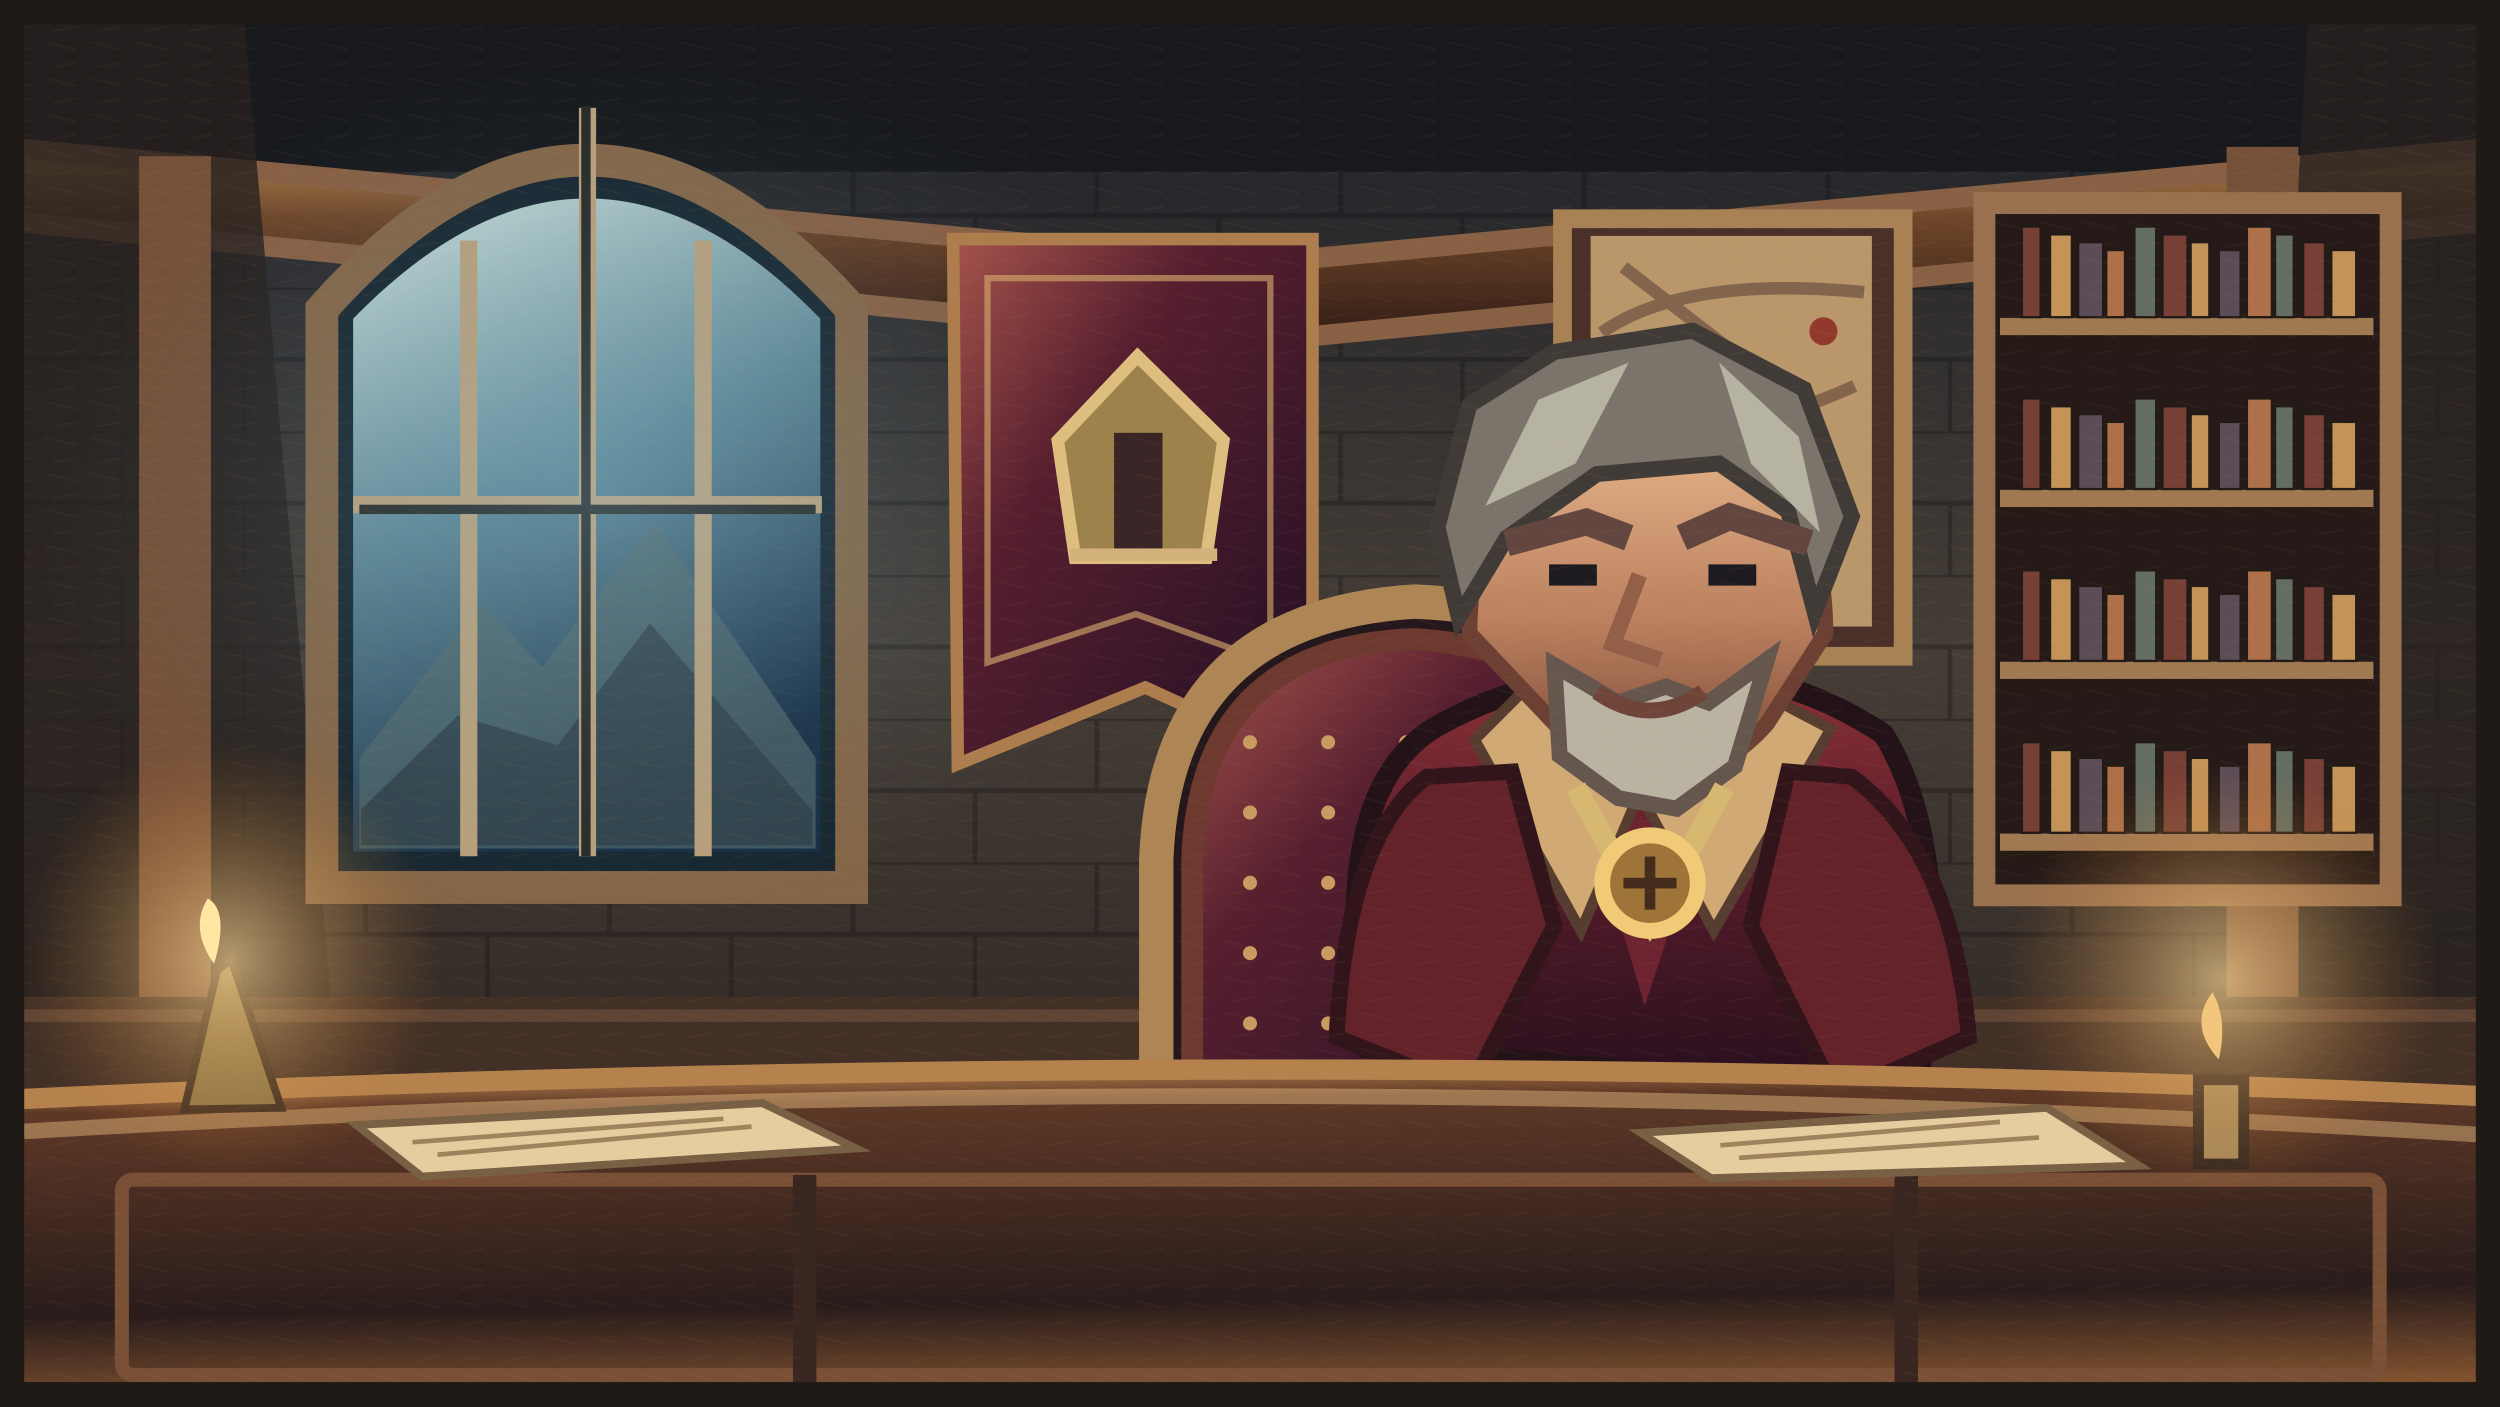
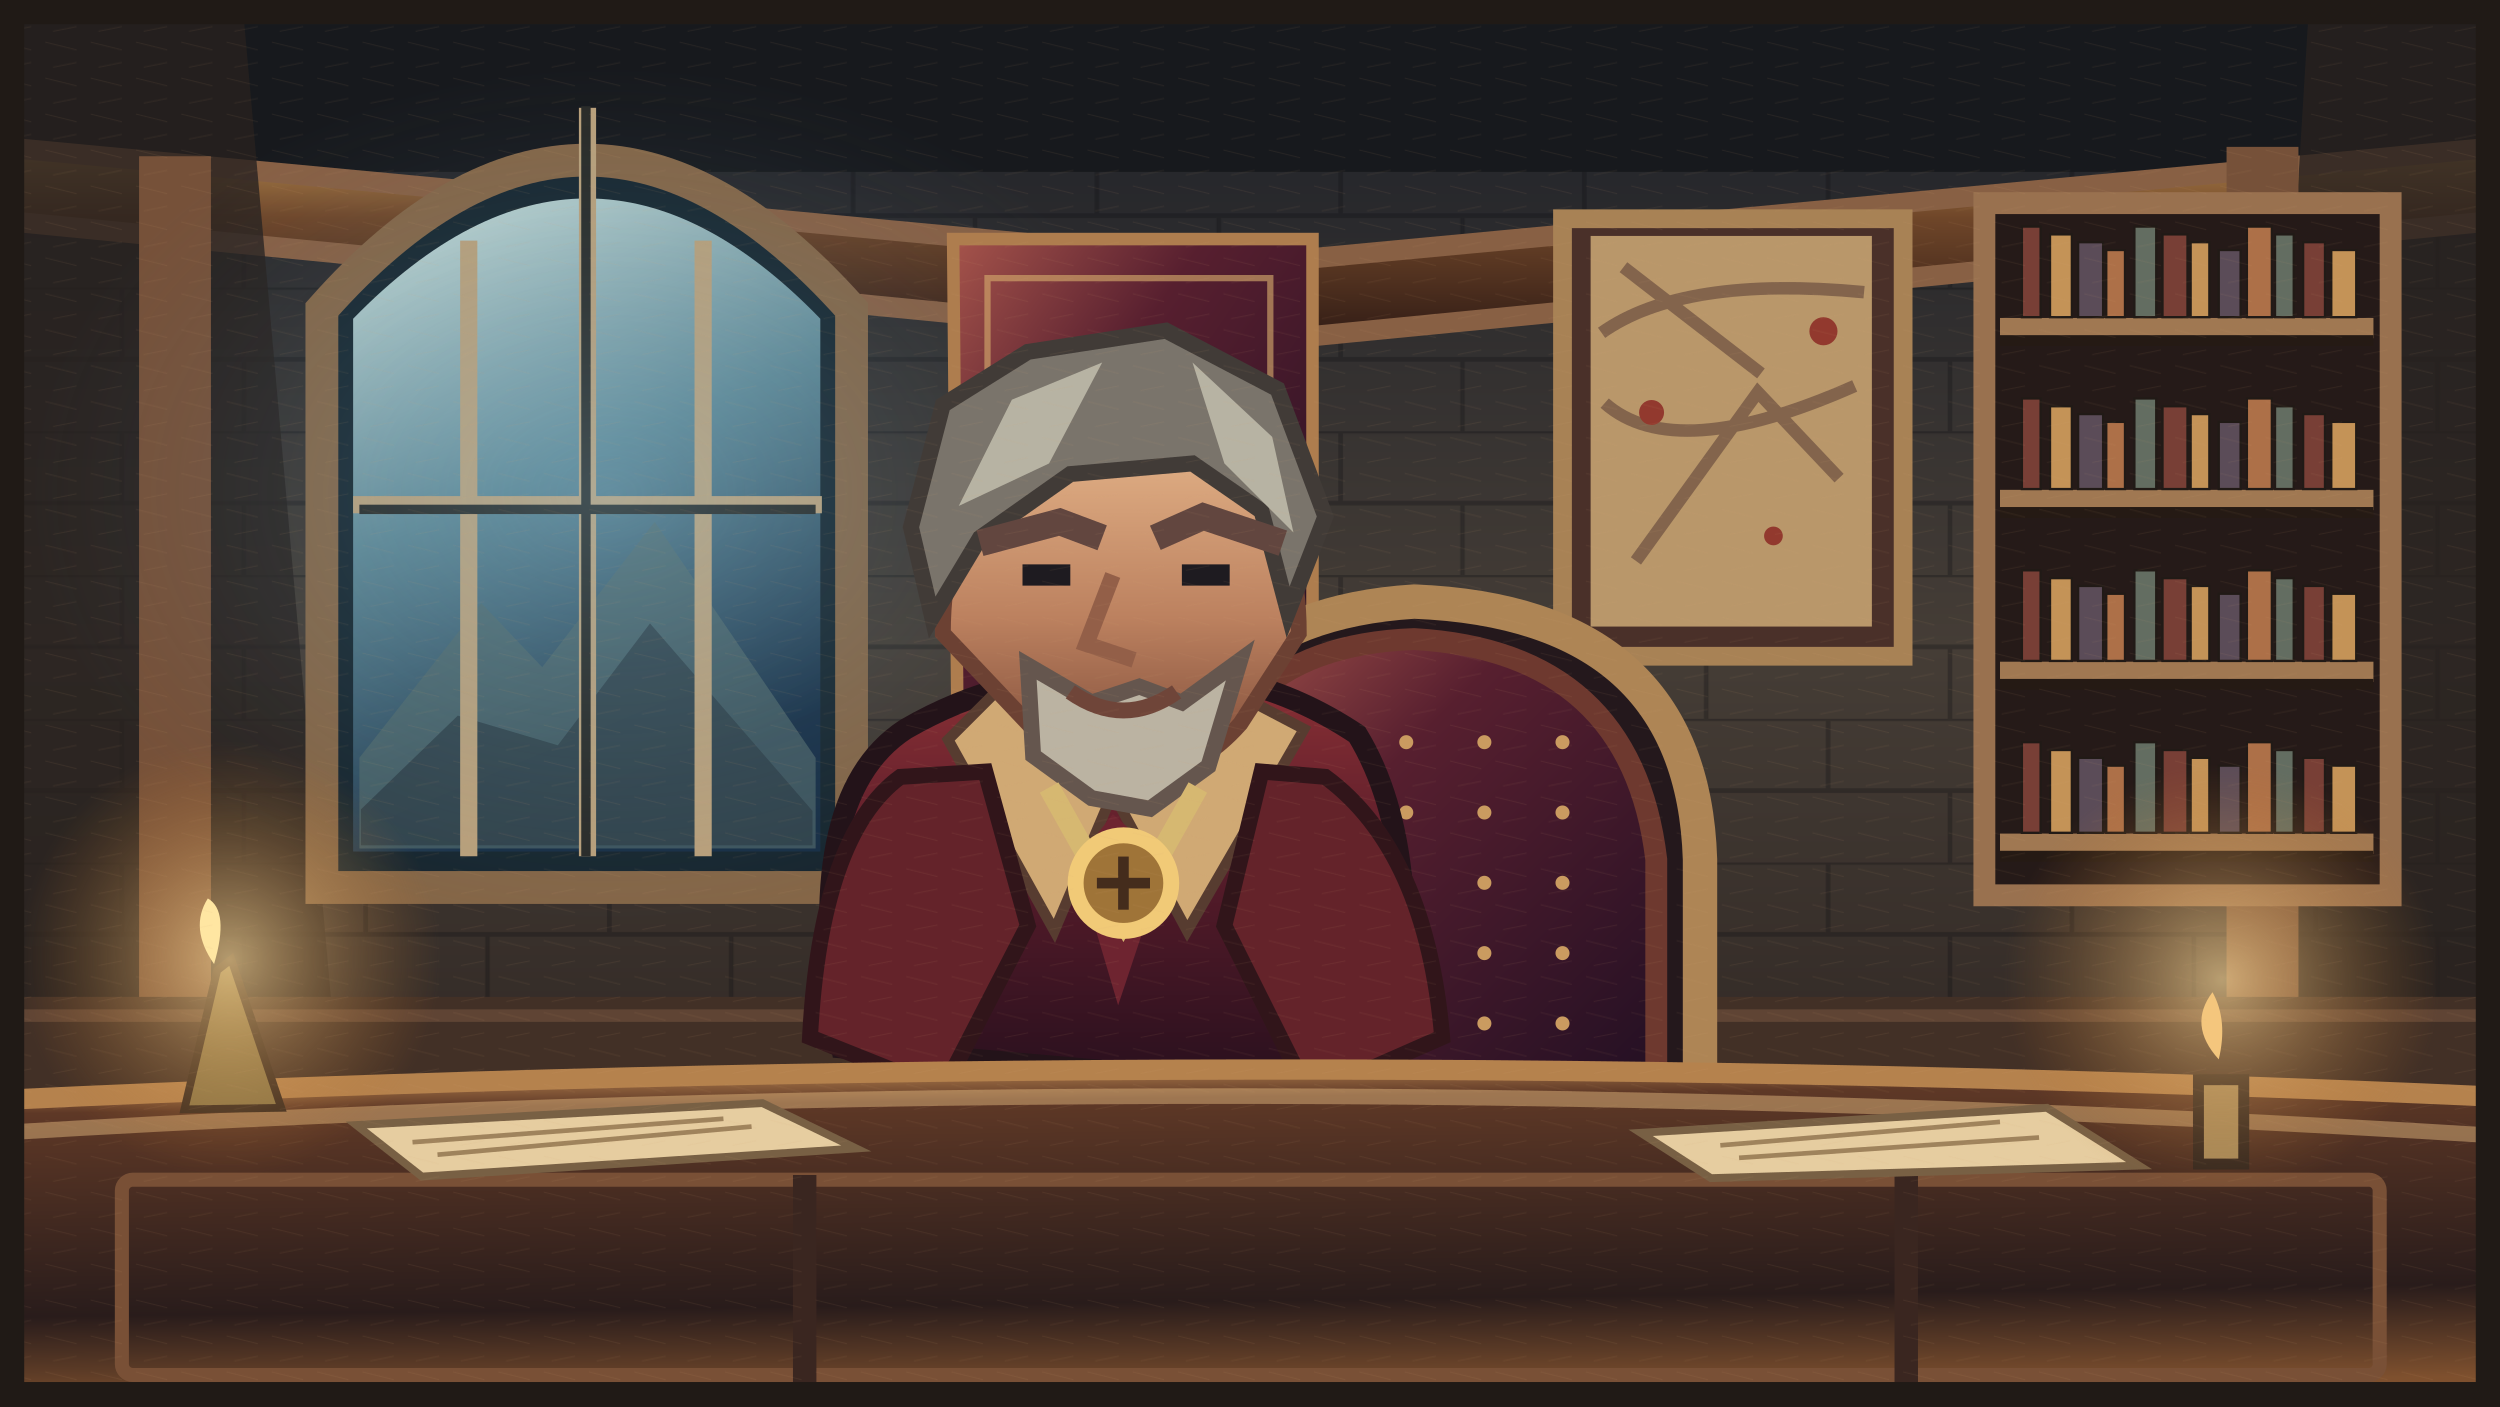
<svg xmlns="http://www.w3.org/2000/svg" viewBox="0 0 1600 900" width="1600" height="900">
  <defs>
    <linearGradient id="wall" x2="0" y2="1">
      <stop stop-color="#30231b" />
      <stop offset=".64" stop-color="#745238" />
      <stop offset="1" stop-color="#38261c" />
    </linearGradient>
    <linearGradient id="wood" x2="0" y2="1">
      <stop stop-color="#b0844b" />
      <stop offset=".36" stop-color="#6f4629" />
      <stop offset="1" stop-color="#301b15" />
    </linearGradient>
    <linearGradient id="robe" x2="0" y2="1">
      <stop stop-color="#8b3035" />
      <stop offset=".48" stop-color="#551b29" />
      <stop offset="1" stop-color="#260f1d" />
    </linearGradient>
    <linearGradient id="skin" x2="0" y2="1">
      <stop stop-color="#e5b58a" />
      <stop offset=".55" stop-color="#bc815f" />
      <stop offset="1" stop-color="#794736" />
    </linearGradient>
    <radialGradient id="sun">
      <stop stop-color="#ffdda0" stop-opacity=".5" />
      <stop offset="1" stop-color="#b4672b" stop-opacity="0" />
    </radialGradient>
    <pattern id="grain" width="10" height="9" patternUnits="userSpaceOnUse">
      <path d="M1 2h3M7 7h2" stroke="#160d0a" opacity=".25" />
    </pattern>
    <linearGradient id="office-wall" x2="0" y2="1">
      <stop stop-color="#1c2028" />
      <stop offset=".46" stop-color="#453d36" />
      <stop offset="1" stop-color="#241b19" />
    </linearGradient>
    <linearGradient id="office-desk" x2=".1" y2="1">
      <stop stop-color="#cc9559" />
      <stop offset=".13" stop-color="#5e3826" />
      <stop offset=".73" stop-color="#291c1b" />
      <stop offset="1" stop-color="#7e502e" />
    </linearGradient>
    <linearGradient id="office-red" x2="1" y2="1">
      <stop stop-color="#a6544b" />
      <stop offset=".35" stop-color="#571f2f" />
      <stop offset="1" stop-color="#210f23" />
    </linearGradient>
    <linearGradient id="office-glass" x2=".3" y2="1">
      <stop stop-color="#cde1dc" />
      <stop offset=".5" stop-color="#5e8794" />
      <stop offset="1" stop-color="#182f46" />
    </linearGradient>
    <radialGradient id="office-warm">
      <stop stop-color="#ffdb98" stop-opacity=".65" />
      <stop offset="1" stop-color="#bd7229" stop-opacity="0" />
    </radialGradient>
    <radialGradient id="office-blue">
      <stop stop-color="#8ec5df" stop-opacity=".6" />
      <stop offset="1" stop-color="#52768b" stop-opacity="0" />
    </radialGradient>
    <pattern id="office-stone" width="156" height="92" patternUnits="userSpaceOnUse">
      <path d="M0 0H156M0 46H156M78 0V46M0 46V92M156 46V92" stroke="#111113" stroke-width="3" opacity=".31" fill="none" />
    </pattern>
    <pattern id="office-grain" width="29" height="23" patternUnits="userSpaceOnUse">
      <path d="M0 4l20 5M5 20l15-3" stroke="#d2a272" opacity=".14" stroke-width=".65" />
    </pattern>
  </defs>
  <rect width="1600" height="900" fill="url(#office-wall)" />
  <rect width="1600" height="650" fill="url(#office-stone)" />
  <path d="M0 0H1600V110H0Z" fill="#17191d" />
  <path d="M0 94 800 169 1600 94V141L800 219 0 141Z" fill="url(#wood)" stroke="#886044" stroke-width="13" />
  <path d="M0 0h155l58 652-76 248H0Z M1478 0h122v900h-96l-66-248Z" fill="#27211e" opacity=".8" />
  <path d="M112 100V650M1448 94V650" stroke="#765139" stroke-width="46" />
  <path d="M206 198Q375 7 545 198V568H206Z" fill="#17262f" stroke="#856647" stroke-width="21" />
  <path d="M226 204Q376 50 525 204V545H226Z" fill="url(#office-glass)" />
  <path d="M230 485l78-99 39 41 72-93 103 151v58H230Z" fill="#546c6b" opacity=".63" />
  <path d="M231 518l62-60 64 19 59-78 104 120v22H231Z" fill="#2e3e47" opacity=".8" />
  <path d="M376 69V548M226 323H526M300 154V548M450 154V548" stroke="#bba17b" stroke-width="11" />
  <path d="M375 68V548M230 326h292" stroke="#292a27" stroke-width="6" />
  <ellipse cx="390" cy="316" rx="372" ry="275" fill="url(#office-blue)" opacity=".42" />
  <path d="M610 153h230v336L733 440 613 489Z" fill="url(#office-red)" stroke="#ae7d4e" stroke-width="8" />
  <path d="M632 178h181v246l-86-31-95 31Z" fill="none" stroke="#d1a66a" stroke-width="4" opacity=".65" />
  <path d="M677 282l51-54 55 54-11 75h-84Z" fill="#9e824b" stroke="#debe7f" stroke-width="8" />
  <path d="M713 277h31v80h-31Z" fill="#392525" />
  <path d="M685 355h94" stroke="#d3b27c" stroke-width="8" />
  <path d="M1270 130H1530V573H1270Z" fill="#251a18" stroke="#99714f" stroke-width="14" />
  <path d="M1280 210h239" stroke="#a07852" stroke-width="13" />
  <path d="M1280 218h239" stroke="#251a14" stroke-width="7" />
  <path d="M1294 145h12v58h-12Z" fill="#783f36" stroke="#211a16" stroke-width="1.5" />
  <path d="M1312 150h14v53h-14Z" fill="#c49357" stroke="#211a16" stroke-width="1.5" />
  <path d="M1330 155h16v48h-16Z" fill="#5b4c58" stroke="#211a16" stroke-width="1.5" />
  <path d="M1348 160h12v43h-12Z" fill="#ad7048" stroke="#211a16" stroke-width="1.5" />
  <path d="M1366 145h14v58h-14Z" fill="#636d61" stroke="#211a16" stroke-width="1.5" />
  <path d="M1384 150h16v53h-16Z" fill="#783f36" stroke="#211a16" stroke-width="1.5" />
  <path d="M1402 155h12v48h-12Z" fill="#c49357" stroke="#211a16" stroke-width="1.5" />
  <path d="M1420 160h14v43h-14Z" fill="#5b4c58" stroke="#211a16" stroke-width="1.5" />
  <path d="M1438 145h16v58h-16Z" fill="#ad7048" stroke="#211a16" stroke-width="1.5" />
  <path d="M1456 150h12v53h-12Z" fill="#636d61" stroke="#211a16" stroke-width="1.5" />
  <path d="M1474 155h14v48h-14Z" fill="#783f36" stroke="#211a16" stroke-width="1.5" />
  <path d="M1492 160h16v43h-16Z" fill="#c49357" stroke="#211a16" stroke-width="1.5" />
  <path d="M1280 320h239" stroke="#a07852" stroke-width="13" />
  <path d="M1280 328h239" stroke="#251a14" stroke-width="7" />
  <path d="M1294 255h12v58h-12Z" fill="#783f36" stroke="#211a16" stroke-width="1.5" />
  <path d="M1312 260h14v53h-14Z" fill="#c49357" stroke="#211a16" stroke-width="1.5" />
  <path d="M1330 265h16v48h-16Z" fill="#5b4c58" stroke="#211a16" stroke-width="1.5" />
  <path d="M1348 270h12v43h-12Z" fill="#ad7048" stroke="#211a16" stroke-width="1.5" />
  <path d="M1366 255h14v58h-14Z" fill="#636d61" stroke="#211a16" stroke-width="1.5" />
  <path d="M1384 260h16v53h-16Z" fill="#783f36" stroke="#211a16" stroke-width="1.5" />
  <path d="M1402 265h12v48h-12Z" fill="#c49357" stroke="#211a16" stroke-width="1.5" />
  <path d="M1420 270h14v43h-14Z" fill="#5b4c58" stroke="#211a16" stroke-width="1.5" />
  <path d="M1438 255h16v58h-16Z" fill="#ad7048" stroke="#211a16" stroke-width="1.5" />
  <path d="M1456 260h12v53h-12Z" fill="#636d61" stroke="#211a16" stroke-width="1.5" />
  <path d="M1474 265h14v48h-14Z" fill="#783f36" stroke="#211a16" stroke-width="1.5" />
  <path d="M1492 270h16v43h-16Z" fill="#c49357" stroke="#211a16" stroke-width="1.5" />
  <path d="M1280 430h239" stroke="#a07852" stroke-width="13" />
  <path d="M1280 438h239" stroke="#251a14" stroke-width="7" />
  <path d="M1294 365h12v58h-12Z" fill="#783f36" stroke="#211a16" stroke-width="1.5" />
  <path d="M1312 370h14v53h-14Z" fill="#c49357" stroke="#211a16" stroke-width="1.5" />
  <path d="M1330 375h16v48h-16Z" fill="#5b4c58" stroke="#211a16" stroke-width="1.5" />
  <path d="M1348 380h12v43h-12Z" fill="#ad7048" stroke="#211a16" stroke-width="1.5" />
  <path d="M1366 365h14v58h-14Z" fill="#636d61" stroke="#211a16" stroke-width="1.5" />
  <path d="M1384 370h16v53h-16Z" fill="#783f36" stroke="#211a16" stroke-width="1.5" />
  <path d="M1402 375h12v48h-12Z" fill="#c49357" stroke="#211a16" stroke-width="1.5" />
  <path d="M1420 380h14v43h-14Z" fill="#5b4c58" stroke="#211a16" stroke-width="1.5" />
  <path d="M1438 365h16v58h-16Z" fill="#ad7048" stroke="#211a16" stroke-width="1.5" />
  <path d="M1456 370h12v53h-12Z" fill="#636d61" stroke="#211a16" stroke-width="1.5" />
  <path d="M1474 375h14v48h-14Z" fill="#783f36" stroke="#211a16" stroke-width="1.5" />
  <path d="M1492 380h16v43h-16Z" fill="#c49357" stroke="#211a16" stroke-width="1.5" />
  <path d="M1280 540h239" stroke="#a07852" stroke-width="13" />
  <path d="M1280 548h239" stroke="#251a14" stroke-width="7" />
  <path d="M1294 475h12v58h-12Z" fill="#783f36" stroke="#211a16" stroke-width="1.5" />
  <path d="M1312 480h14v53h-14Z" fill="#c49357" stroke="#211a16" stroke-width="1.5" />
  <path d="M1330 485h16v48h-16Z" fill="#5b4c58" stroke="#211a16" stroke-width="1.5" />
  <path d="M1348 490h12v43h-12Z" fill="#ad7048" stroke="#211a16" stroke-width="1.5" />
  <path d="M1366 475h14v58h-14Z" fill="#636d61" stroke="#211a16" stroke-width="1.5" />
  <path d="M1384 480h16v53h-16Z" fill="#783f36" stroke="#211a16" stroke-width="1.5" />
  <path d="M1402 485h12v48h-12Z" fill="#c49357" stroke="#211a16" stroke-width="1.5" />
  <path d="M1420 490h14v43h-14Z" fill="#5b4c58" stroke="#211a16" stroke-width="1.5" />
  <path d="M1438 475h16v58h-16Z" fill="#ad7048" stroke="#211a16" stroke-width="1.5" />
  <path d="M1456 480h12v53h-12Z" fill="#636d61" stroke="#211a16" stroke-width="1.5" />
  <path d="M1474 485h14v48h-14Z" fill="#783f36" stroke="#211a16" stroke-width="1.5" />
  <path d="M1492 490h16v43h-16Z" fill="#c49357" stroke="#211a16" stroke-width="1.5" />
  <path d="M1000 140h218v280h-218Z" fill="#4a3029" stroke="#a88255" stroke-width="12" />
  <path d="M1018 151h180v250h-180Z" fill="#b9976a" />
  <path d="M1025 213q52-37 168-26M1027 258q45 40 160-11M1047 359l78-108 52 55M1039 171l88 68" stroke="#795b46" stroke-width="8" opacity=".85" fill="none" />
  <g fill="#92392e">
    <circle cx="1057" cy="264" r="8" />
    <circle cx="1167" cy="212" r="9" />
    <circle cx="1135" cy="343" r="6" />
  </g>
  <path d="M0 638h1600v262H0Z" fill="#423026" />
  <path d="M0 650h1600M0 749h1600M0 849h1600" stroke="#7b5841" stroke-width="8" opacity=".5" />
  <path d="M740 550q6-155 165-165q178 7 183 165v164H740Z" fill="#24181c" stroke="#ae8555" stroke-width="22" />
  <path d="M763 550q5-136 142-141q139 8 155 141v157H763Z" fill="url(#office-red)" stroke="#6e392f" stroke-width="14" />
  <g fill="#ca9b60">
    <circle cx="800" cy="475" r="4.5" />
    <circle cx="800" cy="520" r="4.5" />
    <circle cx="800" cy="565" r="4.5" />
    <circle cx="800" cy="610" r="4.5" />
    <circle cx="800" cy="655" r="4.5" />
    <circle cx="850" cy="475" r="4.5" />
    <circle cx="850" cy="520" r="4.5" />
    <circle cx="850" cy="565" r="4.5" />
    <circle cx="850" cy="610" r="4.5" />
    <circle cx="850" cy="655" r="4.5" />
    <circle cx="900" cy="475" r="4.5" />
    <circle cx="900" cy="520" r="4.5" />
    <circle cx="900" cy="565" r="4.5" />
    <circle cx="900" cy="610" r="4.5" />
    <circle cx="900" cy="655" r="4.5" />
    <circle cx="950" cy="475" r="4.5" />
    <circle cx="950" cy="520" r="4.5" />
    <circle cx="950" cy="565" r="4.5" />
    <circle cx="950" cy="610" r="4.5" />
    <circle cx="950" cy="655" r="4.5" />
    <circle cx="1000" cy="475" r="4.5" />
    <circle cx="1000" cy="520" r="4.5" />
    <circle cx="1000" cy="565" r="4.5" />
    <circle cx="1000" cy="610" r="4.5" />
    <circle cx="1000" cy="655" r="4.5" />
  </g>
-   <g transform="translate(512 28) scale(3.4)">
+   <g transform="translate(175 28) scale(3.4)">
    <path d="M107 189Q99 142 119 129Q138 118 159 119Q183 116 204 130Q218 153 210 198Z" fill="url(#robe)" stroke="#231319" stroke-width="4" />
    <path d="M127 131l20 36 11-26 14 26 22-38-21-11-30-3z" fill="#d0a974" stroke="#573c30" stroke-width="2" />
    <path d="M151 154l7-9 10 9-9 27z" fill="#6e2430" />
    <path d="M118 138Q103 149 101 187l25 10 16-31-8-29Z" fill="#64232a" stroke="#31151a" stroke-width="3" />
    <path d="M198 138q19 14 22 49l-25 11-16-32 7-29z" fill="#64232a" stroke="#31151a" stroke-width="3" />
    <path d="M126 111Q126 75 160 72Q193 75 193 111L182 128Q166 146 144 130z" fill="url(#skin)" stroke="#6c4133" stroke-width="3" />
    <path d="M124 108l-4-17 6-23 16-10 26-4 21 11 9 24-7 18-5-19-13-9-23 2-17 12z" fill="#7a746b" stroke="#413b37" stroke-width="3" />
    <path d="M129 87l10-20 17-7-10 19zM173 60l15 14 4 18-13-13z" fill="#b7b3a3" />
    <path d="M133 94l15-4 8 3M166 93l9-4 15 5" fill="none" stroke="#62463f" stroke-width="5" />
    <rect x="141" y="98" width="9" height="4" fill="#1e1b20" />
    <rect x="171" y="98" width="9" height="4" fill="#1e1b20" />
    <path d="M158 100l-5 13 9 3" fill="none" stroke="#935f48" stroke-width="3" />
    <path d="M142 117l12 7 9-3 8 3 11-8-6 20-11 8-11-2-11-8z" fill="#bbb3a2" stroke="#65564e" stroke-width="3" />
    <path d="M150 122q10 7 20 0" fill="none" stroke="#6f4539" stroke-width="3" />
    <path d="M146 140l14 25 14-25" fill="none" stroke="#d6b871" stroke-width="4" />
    <circle cx="160" cy="158" r="9" fill="#9f7438" stroke="#f1ca77" stroke-width="3" />
    <path d="M155 158h10M160 153v10" stroke="#442c1c" stroke-width="2" />
  </g>
  <path d="M0 704Q800 666 1600 702v198H0Z" fill="url(#office-desk)" stroke="#b5824d" stroke-width="13" />
  <path d="M0 725q800-48 1600 2" fill="none" stroke="#ecc184" stroke-width="10" opacity=".45" />
  <rect x="78" y="755" width="1445" height="125" rx="7" fill="none" stroke="#795036" stroke-width="9" />
  <path d="M515 752v149M1220 752v149" stroke="#3a2620" stroke-width="15" />
  <path d="M228 720l260-14 60 29-278 18Z M1050 725l260-16 59 37-274 8Z" fill="#e6cda0" stroke="#786044" stroke-width="5" />
  <path d="M264 731l199-15M280 739l201-18M1101 733l179-15M1113 741l192-13" stroke="#937650" stroke-width="3" opacity=".85" />
  <path d="M118 710l21-89 9-7 32 95Z" fill="#8a7546" stroke="#38291f" stroke-width="5" />
  <ellipse cx="147" cy="614" rx="135" ry="140" fill="url(#office-warm)" />
  <path d="M137 617q-16-23-4-42q14 8 4 42Z" fill="#ffe6a2" />
  <rect x="1407" y="691" width="29" height="54" fill="#a78a5a" stroke="#32261f" stroke-width="7" />
  <ellipse cx="1422" cy="627" rx="140" ry="138" fill="url(#office-warm)" />
  <path d="M1420 678q-20-22-4-43q10 18 4 43Z" fill="#f4c67d" />
  <rect width="1600" height="900" fill="url(#office-grain)" opacity=".6" />
  <path d="M0 0H1600V900H0Z" fill="none" stroke="#201a16" stroke-width="31" />
</svg>
